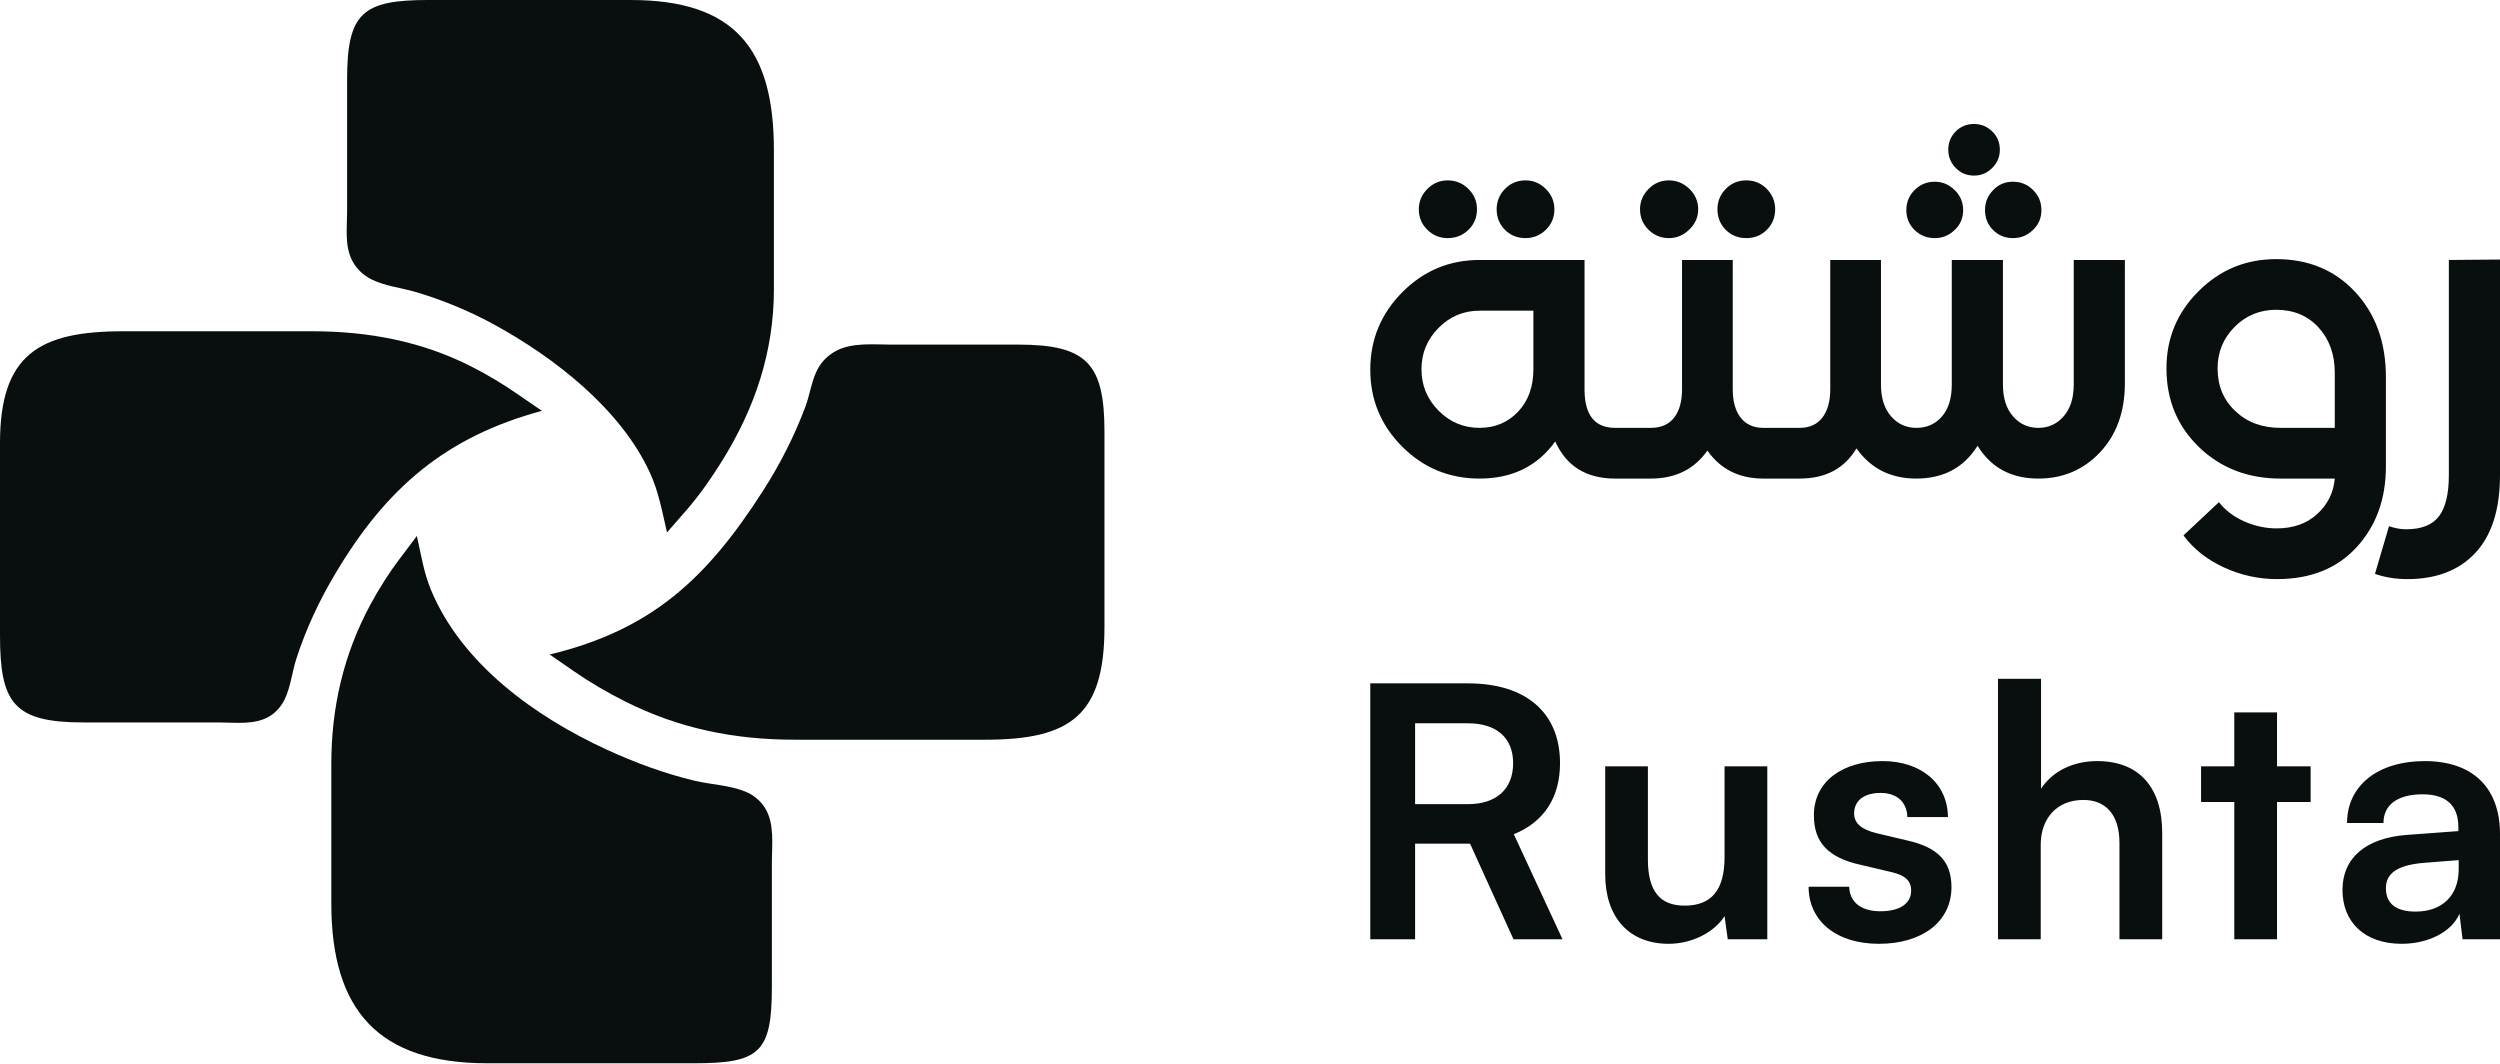
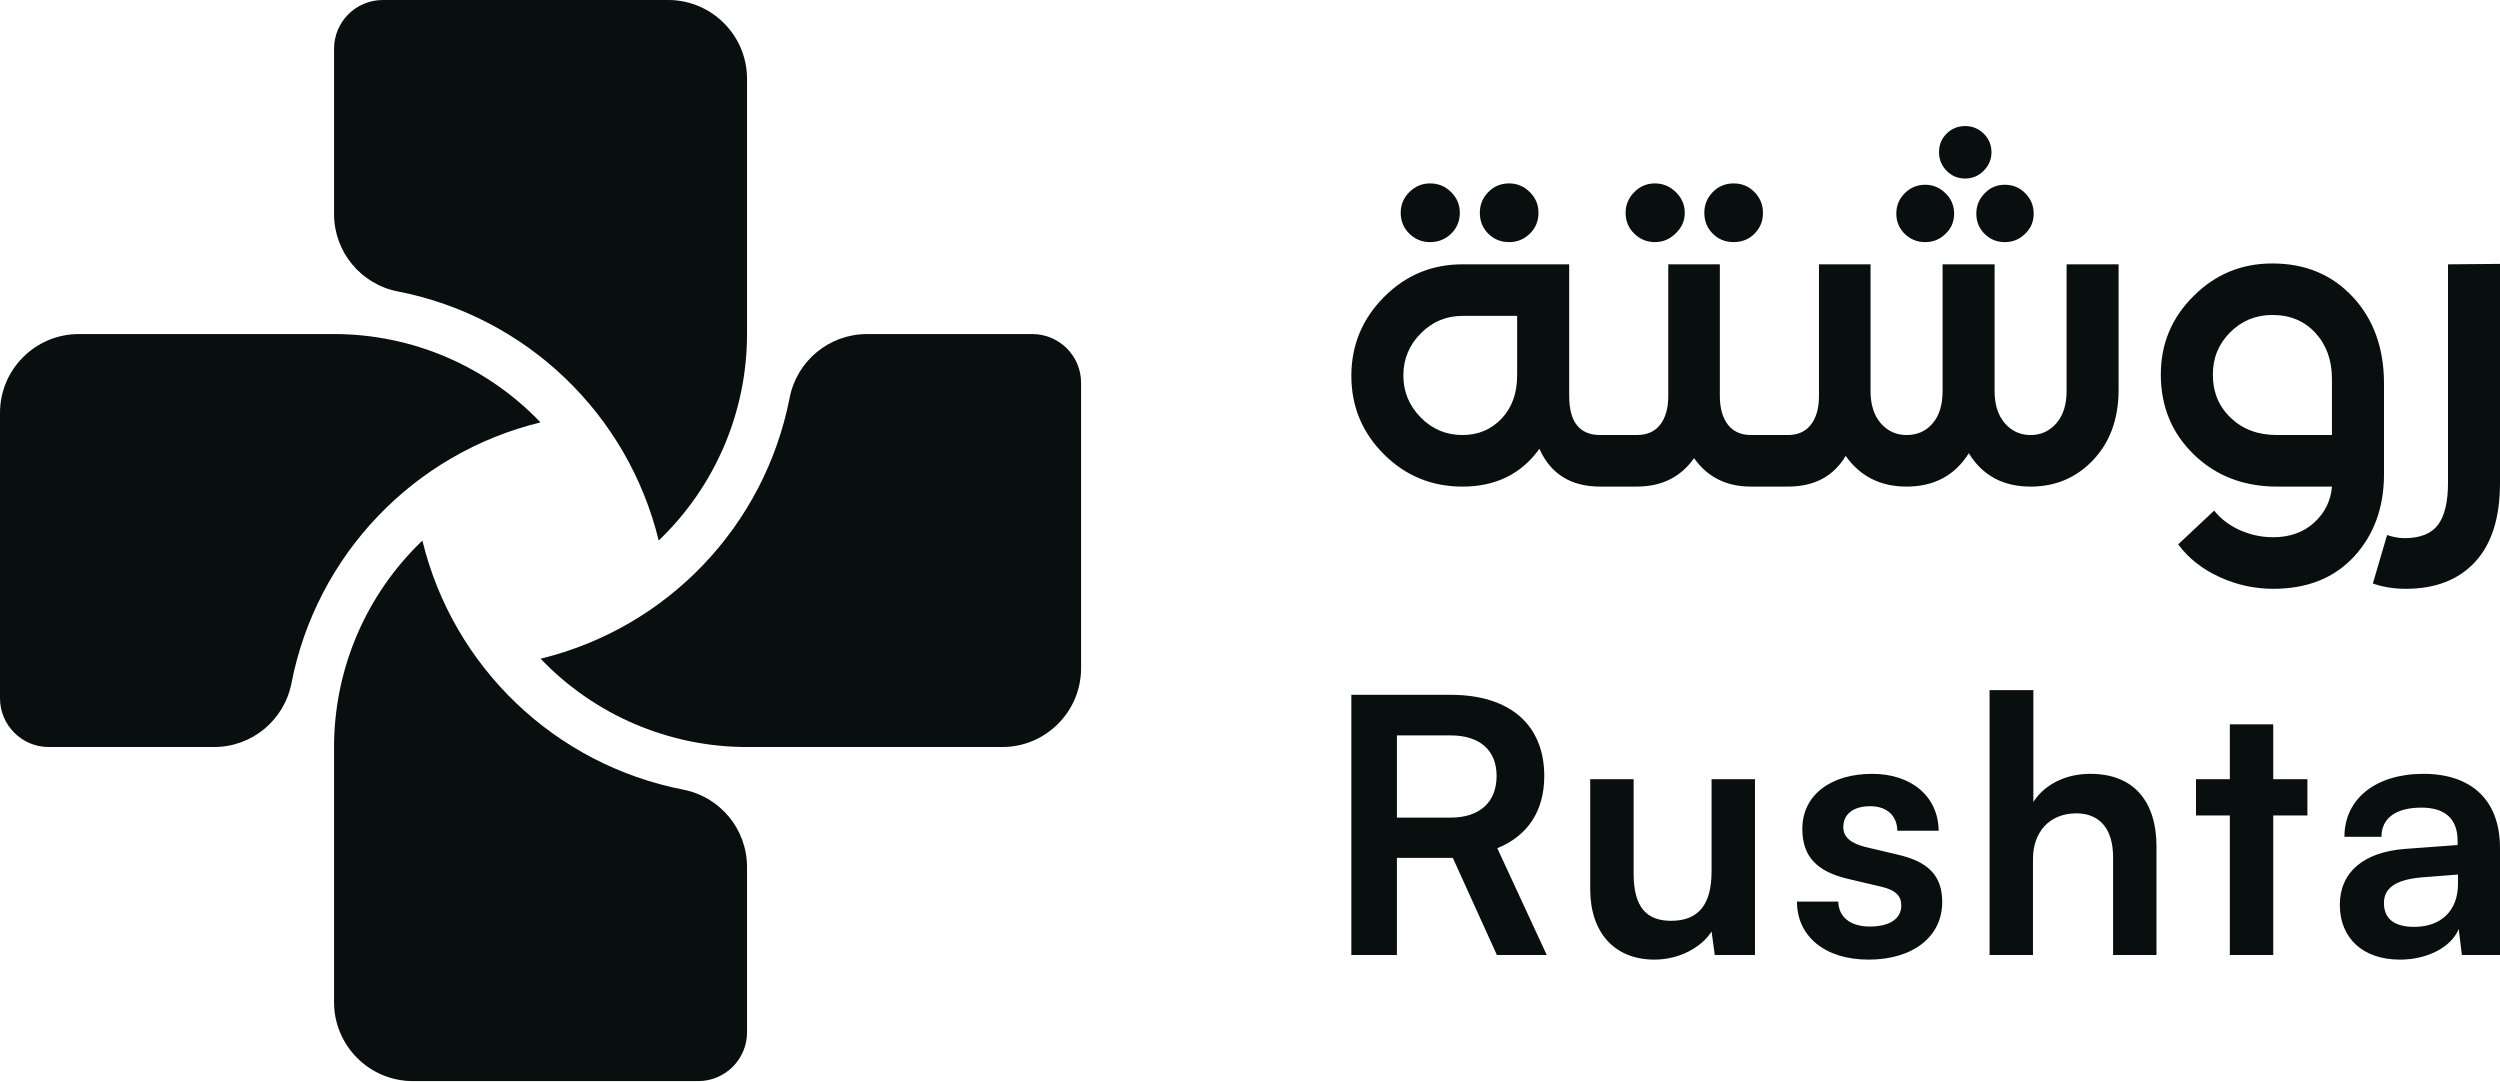
- <svg xmlns="http://www.w3.org/2000/svg" viewBox="0 0 470.25 200" width="470.25" height="200" role="img" aria-label="Rushta روشتة">
+ <svg xmlns="http://www.w3.org/2000/svg" viewBox="0 0 462.5 200" width="462.5" height="200" role="img" aria-label="Rushta روشتة">
  <g id="mark">
-     <path fill="#090E0E" d="M78.41 100.81C79.19 104.23 79.71 107.72 81.07 110.97C86.86 124.93 100.73 134.84 114.02 140.96C119.36 143.42 124.95 145.5 130.67 146.86C133.77 147.59 137.23 147.69 140.18 148.89C141.68 149.5 142.99 150.55 143.86 151.92C145.74 154.88 145.19 158.84 145.19 162.18L145.19 185.62C145.19 197.98 142.91 200 130.6 200L91.65 200C71.24 200 62.32 190.1 62.32 169.93L62.32 143.71C62.32 133.1 64.61 123.1 69.68 113.71C71.33 110.67 73.2 107.7 75.31 104.94C76.35 103.58 79.44 99.43 78.41 100.81Z" />
-     <path fill="#090E0E" d="M125.46 100.14C124.56 96.27 123.92 92.55 122.26 88.94C116.77 76.96 104.38 67.33 93.11 61.14C88.44 58.57 83.41 56.48 78.31 54.96C75.53 54.13 72.38 53.83 69.79 52.51C68.25 51.72 66.99 50.49 66.21 48.95C64.82 46.21 65.29 42.81 65.29 39.84L65.29 14.96C65.29 2.41 68.19 0 80.55 0L118.62 0C138.23 0 145.57 9.19 145.57 28.27L145.57 54.39C145.57 66.16 142.02 76.74 135.8 86.73C133.82 89.93 131.66 93.02 129.2 95.87C127.96 97.3 124.23 101.57 125.46 100.14Z" />
-     <path fill="#090E0E" d="M101.93 77.28C83.86 82.15 72.63 91.81 63.09 107.88C60.04 113 57.57 118.25 55.74 123.92C54.95 126.37 54.67 129.21 53.56 131.52C52.95 132.8 51.98 133.94 50.78 134.69C47.98 136.43 44.28 135.89 41.13 135.89L15.68 135.89C2.59 135.89 0 132.26 0 119.5L0 83.34C0 66.69 7.34 62.31 23.17 62.31L58.67 62.31C69.19 62.31 79.24 64.15 88.69 68.96C91.77 70.52 94.78 72.34 97.62 74.32C99.05 75.31 103.37 78.26 101.93 77.28Z" />
-     <path fill="#090E0E" d="M103.41 123.11C122.63 118.48 133.01 108.74 143.53 92.31C146.72 87.34 149.4 82.07 151.48 76.54C152.37 74.18 152.67 71.42 153.91 69.23C154.67 67.88 155.85 66.77 157.21 66.03C160.26 64.38 164.27 64.82 167.63 64.82L191.54 64.82C204.45 64.82 207.75 68.42 207.75 81.22L207.75 117.94C207.75 134.53 201.42 139.14 185.33 139.14L149.54 139.14C138.17 139.14 127.76 137.06 117.54 131.92C114.26 130.27 111.01 128.38 107.99 126.29C106.46 125.23 101.87 122.06 103.41 123.11Z" />
+     <path fill="#090E0E" d="M138.2 160.4L138.2 190.98C138.2 195.96 134.16 200 129.18 200L76.39 200C68.34 200 61.8 193.47 61.8 185.41L61.8 138.2C61.8 123.77 67.71 109.97 78.14 100.01C83.85 123.47 102.69 141.46 126.39 146.08C133.25 147.41 138.2 153.41 138.2 160.4Z" />
+     <path fill="#090E0E" d="M61.8 39.6L61.8 9.02C61.8 4.04 65.84 0 70.82 0L123.61 0C131.66 0 138.2 6.53 138.2 14.59L138.2 61.8C138.2 76.23 132.29 90.03 121.86 99.99C116.15 76.53 97.31 58.54 73.61 53.92C66.75 52.59 61.8 46.59 61.8 39.6Z" />
+     <path fill="#090E0E" d="M39.6 138.2L9.02 138.2C4.04 138.2 0 134.16 0 129.18L0 76.39C0 68.34 6.53 61.8 14.59 61.8L61.8 61.8C76.23 61.8 90.03 67.71 99.99 78.14C76.53 83.85 58.54 102.69 53.92 126.39C52.59 133.25 46.59 138.2 39.6 138.2Z" />
+     <path fill="#090E0E" d="M160.4 61.8L190.98 61.8C195.96 61.8 200 65.84 200 70.82L200 123.61C200 131.66 193.47 138.2 185.41 138.2L138.2 138.2C123.77 138.2 109.97 132.29 100.01 121.86C123.47 116.15 141.46 97.31 146.08 73.61C147.41 66.75 153.41 61.8 160.4 61.8Z" />
  </g>
  <g id="arabic" aria-label="روشتة">
-     <path id="arabic-letters" fill="#090E0E" d="M263.84 54.9C267.84 50.9 272.67 48.9 278.31 48.9L298.05 48.9L298.05 73.24C298.05 78.07 299.97 80.48 303.81 80.48L306.27 80.48L306.27 90.02L303.81 90.02C298.38 90.02 294.62 87.69 292.54 83.03C289.2 87.69 284.45 90.02 278.31 90.02C272.61 90.02 267.76 88.02 263.76 84.02C259.75 80.01 257.75 75.19 257.75 69.54C257.75 63.84 259.78 58.96 263.84 54.9ZM267.38 69.46C267.38 72.47 268.44 75.06 270.58 77.23C272.72 79.4 275.3 80.48 278.31 80.48C281.22 80.48 283.63 79.46 285.55 77.44C287.47 75.41 288.43 72.75 288.43 69.46L288.43 58.44L278.31 58.44C275.3 58.44 272.72 59.52 270.58 61.69C268.44 63.85 267.38 66.44 267.38 69.46ZM304.63 80.48L310.55 80.48C312.47 80.48 313.92 79.83 314.91 78.55C315.9 77.26 316.39 75.49 316.39 73.24L316.39 48.9L325.93 48.9L325.93 73.24C325.93 75.49 326.42 77.26 327.41 78.55C328.4 79.83 329.82 80.48 331.68 80.48L337.69 80.48L337.69 90.02L331.68 90.02C327.13 90.02 323.63 88.26 321.16 84.76C318.69 88.26 315.16 90.02 310.55 90.02L304.63 90.02ZM338.51 80.48C340.37 80.48 341.8 79.83 342.79 78.55C343.77 77.26 344.27 75.49 344.27 73.24L344.27 48.9L353.81 48.9L353.81 72.34C353.81 74.86 354.44 76.85 355.7 78.3C356.96 79.75 358.55 80.48 360.47 80.48C362.44 80.48 364.04 79.77 365.28 78.34C366.51 76.92 367.13 74.91 367.13 72.34L367.13 48.9L376.75 48.9L376.75 72.34C376.75 74.86 377.38 76.85 378.64 78.3C379.9 79.75 381.49 80.48 383.41 80.48C385.33 80.48 386.92 79.75 388.18 78.3C389.44 76.85 390.07 74.86 390.07 72.34L390.07 48.9L399.69 48.9L399.69 72.34C399.64 77.6 398.06 81.86 394.97 85.13C391.87 88.39 388.02 90.02 383.41 90.02C378.31 90.02 374.5 87.96 371.98 83.85C369.4 87.96 365.57 90.02 360.47 90.02C355.64 90.02 351.89 88.13 349.2 84.34C346.95 88.13 343.39 90.02 338.51 90.02L336.04 90.02L336.04 80.48ZM413.59 54.74C417.59 50.74 422.45 48.74 428.15 48.74C434.23 48.74 439.2 50.81 443.03 54.94C446.87 59.08 448.79 64.42 448.79 70.94L448.79 87.72C448.79 93.86 446.95 98.93 443.28 102.93C439.61 106.93 434.62 108.93 428.31 108.93C424.86 108.93 421.54 108.21 418.36 106.75C415.18 105.3 412.63 103.29 410.71 100.71L417.38 94.46C418.58 95.99 420.17 97.2 422.15 98.08C424.12 98.95 426.15 99.39 428.23 99.39C431.36 99.39 433.91 98.49 435.88 96.68C437.85 94.87 438.95 92.65 439.17 90.02L428.97 90.02C422.83 90.02 417.72 88.04 413.63 84.1C409.55 80.15 407.51 75.22 407.51 69.29C407.51 63.59 409.54 58.74 413.59 54.74ZM420.5 77.35C422.69 79.44 425.52 80.48 428.97 80.48L439.17 80.48L439.17 70.12C439.17 66.66 438.15 63.83 436.13 61.61C434.1 59.39 431.44 58.27 428.15 58.27C425.08 58.27 422.47 59.34 420.34 61.48C418.2 63.62 417.13 66.22 417.13 69.29C417.13 72.58 418.25 75.27 420.5 77.35ZM449.37 98.98C450.52 99.37 451.59 99.56 452.57 99.56C455.48 99.56 457.55 98.74 458.78 97.09C460.02 95.45 460.63 92.87 460.63 89.36L460.63 48.9L470.25 48.82L470.25 89.36C470.25 95.77 468.72 100.64 465.65 103.96C462.58 107.27 458.3 108.93 452.82 108.93C450.63 108.93 448.6 108.6 446.73 107.95Z" />
-     <path id="arabic-dots" fill="#090E0E" d="M266.88 39.36C266.88 37.88 267.42 36.61 268.49 35.54C269.55 34.47 270.83 33.93 272.31 33.93C273.84 33.93 275.15 34.47 276.22 35.54C277.29 36.61 277.82 37.88 277.82 39.36C277.82 40.9 277.29 42.18 276.22 43.23C275.15 44.27 273.84 44.79 272.31 44.79C270.83 44.79 269.55 44.27 268.49 43.23C267.42 42.18 266.88 40.9 266.88 39.36ZM281.52 39.36C281.52 37.88 282.04 36.61 283.08 35.54C284.12 34.47 285.41 33.93 286.95 33.93C288.43 33.93 289.7 34.47 290.77 35.54C291.84 36.61 292.38 37.88 292.38 39.36C292.38 40.9 291.84 42.18 290.77 43.23C289.7 44.27 288.43 44.79 286.95 44.79C285.41 44.79 284.12 44.27 283.08 43.23C282.04 42.18 281.52 40.9 281.52 39.36ZM323.05 39.36C323.05 37.88 323.57 36.61 324.61 35.54C325.65 34.47 326.94 33.93 328.48 33.93C330.01 33.93 331.3 34.47 332.34 35.54C333.38 36.61 333.91 37.88 333.91 39.36C333.91 40.9 333.38 42.18 332.34 43.23C331.3 44.27 330.01 44.79 328.48 44.79C326.94 44.79 325.65 44.27 324.61 43.23C323.57 42.18 323.05 40.9 323.05 39.36ZM310.14 35.5C311.18 34.45 312.44 33.93 313.92 33.93C315.4 33.93 316.69 34.47 317.79 35.54C318.88 36.61 319.43 37.88 319.43 39.36C319.43 40.84 318.88 42.1 317.79 43.14C316.69 44.24 315.4 44.79 313.92 44.79C312.44 44.79 311.17 44.27 310.1 43.23C309.03 42.18 308.49 40.9 308.49 39.36C308.49 37.88 309.04 36.59 310.14 35.5ZM360.14 35.74C361.18 34.7 362.44 34.18 363.92 34.18C365.35 34.18 366.59 34.7 367.66 35.74C368.73 36.78 369.27 38.04 369.27 39.52C369.27 41.01 368.75 42.24 367.7 43.23C366.66 44.27 365.4 44.79 363.92 44.79C362.44 44.79 361.18 44.28 360.14 43.27C359.1 42.25 358.58 41.01 358.58 39.52C358.58 38.04 359.1 36.78 360.14 35.74ZM374.94 35.74C375.93 34.7 377.16 34.18 378.64 34.18C380.12 34.18 381.38 34.7 382.42 35.74C383.47 36.78 383.99 38.04 383.99 39.52C383.99 41.01 383.47 42.24 382.42 43.23C381.38 44.27 380.12 44.79 378.64 44.79C377.16 44.79 375.91 44.28 374.9 43.27C373.89 42.25 373.38 41.01 373.38 39.52C373.38 38.04 373.9 36.78 374.94 35.74ZM367.87 24.72C368.8 23.79 369.95 23.32 371.32 23.32C372.64 23.32 373.78 23.79 374.74 24.72C375.7 25.65 376.17 26.81 376.17 28.18C376.17 29.49 375.7 30.63 374.74 31.59C373.78 32.55 372.64 33.03 371.32 33.03C369.95 33.03 368.8 32.55 367.87 31.59C366.94 30.63 366.47 29.49 366.47 28.18C366.47 26.81 366.94 25.65 367.87 24.72Z" />
+     <path id="arabic-letters" fill="#090E0E" d="M256.09 54.9C260.09 50.9 264.91 48.9 270.56 48.9L290.3 48.9L290.3 73.24C290.3 78.07 292.21 80.48 296.05 80.48L298.52 80.48L298.52 90.02L296.05 90.02C290.62 90.02 286.87 87.69 284.79 83.03C281.44 87.69 276.7 90.02 270.56 90.02C264.86 90.02 260.01 88.02 256 84.02C252 80.01 250 75.19 250 69.54C250 63.84 252.03 58.96 256.09 54.9ZM259.62 69.46C259.62 72.47 260.69 75.06 262.83 77.23C264.97 79.4 267.54 80.48 270.56 80.48C273.46 80.48 275.88 79.46 277.8 77.44C279.71 75.41 280.67 72.75 280.67 69.46L280.67 58.44L270.56 58.44C267.54 58.44 264.97 59.52 262.83 61.69C260.69 63.85 259.62 66.44 259.62 69.46ZM296.88 80.48L302.8 80.48C304.71 80.48 306.17 79.83 307.15 78.55C308.14 77.26 308.63 75.49 308.63 73.24L308.63 48.9L318.17 48.9L318.17 73.24C318.17 75.49 318.67 77.26 319.65 78.55C320.64 79.83 322.07 80.48 323.93 80.48L329.93 80.48L329.93 90.02L323.93 90.02C319.38 90.02 315.87 88.26 313.4 84.76C310.94 88.26 307.4 90.02 302.8 90.02L296.88 90.02ZM330.76 80.48C332.62 80.48 334.05 79.83 335.03 78.55C336.02 77.26 336.51 75.49 336.51 73.24L336.51 48.9L346.05 48.9L346.05 72.34C346.05 74.86 346.68 76.85 347.94 78.3C349.21 79.75 350.79 80.48 352.71 80.48C354.69 80.48 356.29 79.77 357.52 78.34C358.76 76.92 359.38 74.91 359.38 72.34L359.38 48.9L369 48.9L369 72.34C369 74.86 369.63 76.85 370.89 78.3C372.15 79.75 373.74 80.48 375.66 80.48C377.58 80.48 379.17 79.75 380.43 78.3C381.69 76.85 382.32 74.86 382.32 72.34L382.32 48.9L391.94 48.9L391.94 72.34C391.89 77.6 390.31 81.86 387.21 85.13C384.11 88.39 380.26 90.02 375.66 90.02C370.56 90.02 366.75 87.96 364.23 83.85C361.65 87.96 357.81 90.02 352.71 90.02C347.89 90.02 344.13 88.13 341.45 84.34C339.2 88.13 335.64 90.02 330.76 90.02L328.29 90.02L328.29 80.48ZM405.84 54.74C409.84 50.74 414.69 48.74 420.39 48.74C426.48 48.74 431.44 50.81 435.28 54.94C439.12 59.08 441.04 64.42 441.04 70.94L441.04 87.72C441.04 93.86 439.2 98.93 435.53 102.93C431.85 106.93 426.86 108.93 420.56 108.93C417.11 108.93 413.79 108.21 410.61 106.75C407.43 105.3 404.88 103.29 402.96 100.71L409.62 94.46C410.83 95.99 412.42 97.2 414.39 98.08C416.37 98.95 418.39 99.39 420.48 99.39C423.6 99.39 426.15 98.49 428.12 96.68C430.1 94.87 431.2 92.65 431.41 90.02L421.22 90.02C415.08 90.02 409.96 88.04 405.88 84.1C401.8 80.15 399.75 75.22 399.75 69.29C399.75 63.59 401.78 58.74 405.84 54.74ZM412.75 77.35C414.94 79.44 417.76 80.48 421.22 80.48L431.41 80.48L431.41 70.12C431.41 66.66 430.4 63.83 428.37 61.61C426.34 59.39 423.68 58.27 420.39 58.27C417.32 58.27 414.72 59.34 412.58 61.48C410.44 63.62 409.38 66.22 409.38 69.29C409.38 72.58 410.5 75.27 412.75 77.35ZM441.61 98.98C442.76 99.37 443.83 99.56 444.82 99.56C447.72 99.56 449.79 98.74 451.03 97.09C452.26 95.45 452.88 92.87 452.88 89.36L452.88 48.9L462.5 48.82L462.5 89.36C462.5 95.77 460.96 100.64 457.89 103.96C454.82 107.27 450.55 108.93 445.07 108.93C442.87 108.93 440.84 108.6 438.98 107.95Z" />
+     <path id="arabic-dots" fill="#090E0E" d="M259.13 39.36C259.13 37.88 259.66 36.61 260.73 35.54C261.8 34.47 263.08 33.93 264.56 33.93C266.09 33.93 267.39 34.47 268.46 35.54C269.53 36.61 270.07 37.88 270.07 39.36C270.07 40.9 269.53 42.18 268.46 43.23C267.39 44.27 266.09 44.79 264.56 44.79C263.08 44.79 261.8 44.27 260.73 43.23C259.66 42.18 259.13 40.9 259.13 39.36ZM273.77 39.36C273.77 37.88 274.29 36.61 275.33 35.54C276.37 34.47 277.66 33.93 279.19 33.93C280.67 33.93 281.95 34.47 283.02 35.54C284.09 36.61 284.62 37.88 284.62 39.36C284.62 40.9 284.09 42.18 283.02 43.23C281.95 44.27 280.67 44.79 279.19 44.79C277.66 44.79 276.37 44.27 275.33 43.23C274.29 42.18 273.77 40.9 273.77 39.36ZM315.3 39.36C315.3 37.88 315.82 36.61 316.86 35.54C317.9 34.47 319.19 33.93 320.72 33.93C322.26 33.93 323.55 34.47 324.59 35.54C325.63 36.61 326.15 37.88 326.15 39.36C326.15 40.9 325.63 42.18 324.59 43.23C323.55 44.27 322.26 44.79 320.72 44.79C319.19 44.79 317.9 44.27 316.86 43.23C315.82 42.18 315.3 40.9 315.3 39.36ZM302.38 35.5C303.43 34.45 304.69 33.93 306.17 33.93C307.65 33.93 308.94 34.47 310.03 35.54C311.13 36.61 311.68 37.88 311.68 39.36C311.68 40.84 311.13 42.1 310.03 43.14C308.94 44.24 307.65 44.79 306.17 44.79C304.69 44.79 303.41 44.27 302.34 43.23C301.27 42.18 300.74 40.9 300.74 39.36C300.74 37.88 301.29 36.59 302.38 35.5ZM352.38 35.74C353.43 34.7 354.69 34.18 356.17 34.18C357.59 34.18 358.84 34.7 359.91 35.74C360.98 36.78 361.51 38.04 361.51 39.52C361.51 41.01 360.99 42.24 359.95 43.23C358.91 44.27 357.65 44.79 356.17 44.79C354.69 44.79 353.43 44.28 352.38 43.27C351.34 42.25 350.82 41.01 350.82 39.52C350.82 38.04 351.34 36.78 352.38 35.74ZM367.19 35.74C368.17 34.7 369.41 34.18 370.89 34.18C372.37 34.18 373.63 34.7 374.67 35.74C375.71 36.78 376.23 38.04 376.23 39.52C376.23 41.01 375.71 42.24 374.67 43.23C373.63 44.27 372.37 44.79 370.89 44.79C369.41 44.79 368.16 44.28 367.15 43.27C366.13 42.25 365.62 41.01 365.62 39.52C365.62 38.04 366.15 36.78 367.19 35.74ZM360.12 24.72C361.05 23.79 362.2 23.32 363.57 23.32C364.88 23.32 366.02 23.79 366.98 24.72C367.94 25.65 368.42 26.81 368.42 28.18C368.42 29.49 367.94 30.63 366.98 31.59C366.02 32.55 364.88 33.03 363.57 33.03C362.2 33.03 361.05 32.55 360.12 31.59C359.18 30.63 358.72 29.49 358.72 28.18C358.72 26.81 359.18 25.65 360.12 24.72Z" />
  </g>
-   <path id="english" aria-label="Rushta" fill="#090E0E" d="M266.18 176.68L266.18 158.7L276.52 158.7L284.69 176.68L293.91 176.68L284.75 156.92C290.42 154.62 293.44 150.01 293.44 143.55C293.44 134.07 287.06 128.54 276.13 128.54L257.75 128.54L257.75 176.68ZM266.18 136.05L276.13 136.05C281.46 136.05 284.62 138.75 284.62 143.55C284.62 148.43 281.46 151.26 276.13 151.26L266.18 151.26ZM324.39 144.15L324.39 161.2C324.39 167.39 321.96 170.35 316.89 170.35C312.41 170.35 309.97 167.85 309.97 161.66L309.97 144.15L301.94 144.15L301.94 164.49C301.94 172.46 306.35 177.53 313.86 177.53C318.2 177.53 322.42 175.42 324.39 172.33L324.99 176.68L332.43 176.68L332.43 144.15ZM340.2 166.8C340.2 173.19 345.34 177.53 353.43 177.53C361.47 177.53 367.07 173.45 367.07 166.86C367.07 161.86 364.3 159.36 358.83 158.11L352.97 156.72C350.21 156.06 348.76 154.88 348.76 153.04C348.76 150.6 350.6 149.15 353.76 149.15C356.86 149.15 358.7 150.93 358.77 153.69L366.41 153.69C366.34 147.37 361.4 143.16 354.09 143.16C346.59 143.16 341.19 146.98 341.19 153.36C341.19 158.57 344.02 161.33 349.88 162.65L355.74 164.03C358.64 164.69 359.49 165.88 359.49 167.52C359.49 169.89 357.45 171.41 353.7 171.41C350.01 171.41 347.9 169.63 347.84 166.8ZM383.86 176.68L383.86 158.9C383.86 154.02 386.82 150.47 391.89 150.47C395.97 150.47 398.67 153.1 398.67 158.57L398.67 176.68L406.71 176.68L406.71 156.66C406.71 148.23 402.49 143.16 394.46 143.16C389.78 143.16 385.97 145.2 383.92 148.36L383.92 127.68L375.82 127.68L375.82 176.68ZM428.31 176.68L428.31 150.86L434.63 150.86L434.63 144.15L428.31 144.15L428.31 134L420.27 134L420.27 144.15L414.02 144.15L414.02 150.86L420.27 150.86L420.27 176.68ZM451.75 177.53C456.82 177.53 461.23 175.23 462.62 171.87L463.21 176.68L470.25 176.68L470.25 156.92C470.25 147.9 464.85 143.16 456.1 143.16C447.27 143.16 441.48 147.77 441.48 154.81L448.33 154.81C448.33 151.39 450.96 149.41 455.7 149.41C459.78 149.41 462.42 151.19 462.42 155.6L462.42 156.33L452.67 157.05C444.97 157.64 440.62 161.4 440.62 167.39C440.62 173.51 444.84 177.53 451.75 177.53ZM454.38 171.47C450.76 171.47 448.79 170.02 448.79 167.06C448.79 164.43 450.7 162.78 455.7 162.32L462.48 161.79L462.48 163.51C462.48 168.51 459.32 171.47 454.38 171.47Z" />
+   <path id="english" aria-label="Rushta" fill="#090E0E" d="M258.43 176.68L258.43 158.7L268.77 158.7L276.93 176.68L286.15 176.68L277 156.92C282.66 154.62 285.69 150.01 285.69 143.55C285.69 134.07 279.3 128.54 268.37 128.54L250 128.54L250 176.68ZM258.43 136.05L268.37 136.05C273.71 136.05 276.87 138.75 276.87 143.55C276.87 148.43 273.71 151.26 268.37 151.26L258.43 151.26ZM316.64 144.15L316.64 161.2C316.64 167.39 314.2 170.35 309.13 170.35C304.66 170.35 302.22 167.85 302.22 161.66L302.22 144.15L294.19 144.15L294.19 164.49C294.19 172.46 298.6 177.53 306.1 177.53C310.45 177.53 314.67 175.42 316.64 172.33L317.23 176.68L324.67 176.68L324.67 144.15ZM332.44 166.8C332.44 173.19 337.58 177.53 345.68 177.53C353.71 177.53 359.31 173.45 359.31 166.86C359.31 161.86 356.55 159.36 351.08 158.11L345.22 156.72C342.45 156.06 341.01 154.88 341.01 153.04C341.01 150.6 342.85 149.15 346.01 149.15C349.11 149.15 350.95 150.93 351.01 153.69L358.65 153.69C358.59 147.37 353.65 143.16 346.34 143.16C338.83 143.16 333.43 146.98 333.43 153.36C333.43 158.57 336.26 161.33 342.13 162.65L347.99 164.03C350.88 164.69 351.74 165.88 351.74 167.52C351.74 169.89 349.7 171.41 345.94 171.41C342.26 171.41 340.15 169.63 340.08 166.8ZM376.1 176.68L376.1 158.9C376.1 154.02 379.07 150.47 384.14 150.47C388.22 150.47 390.92 153.1 390.92 158.57L390.92 176.68L398.95 176.68L398.95 156.66C398.95 148.23 394.74 143.16 386.71 143.16C382.03 143.16 378.21 145.2 376.17 148.36L376.17 127.68L368.07 127.68L368.07 176.68ZM420.55 176.68L420.55 150.86L426.87 150.86L426.87 144.15L420.55 144.15L420.55 134L412.52 134L412.52 144.15L406.26 144.15L406.26 150.86L412.52 150.86L412.52 176.68ZM444 177.53C449.07 177.53 453.48 175.23 454.86 171.87L455.45 176.68L462.5 176.68L462.5 156.92C462.5 147.9 457.1 143.16 448.34 143.16C439.52 143.16 433.72 147.77 433.72 154.81L440.57 154.81C440.57 151.39 443.21 149.41 447.95 149.41C452.03 149.41 454.66 151.19 454.66 155.6L454.66 156.33L444.92 157.05C437.21 157.64 432.87 161.4 432.87 167.39C432.87 173.51 437.08 177.53 444 177.53ZM446.63 171.47C443.01 171.47 441.03 170.02 441.03 167.06C441.03 164.43 442.94 162.78 447.95 162.32L454.73 161.79L454.73 163.51C454.73 168.51 451.57 171.47 446.63 171.47Z" />
</svg>
